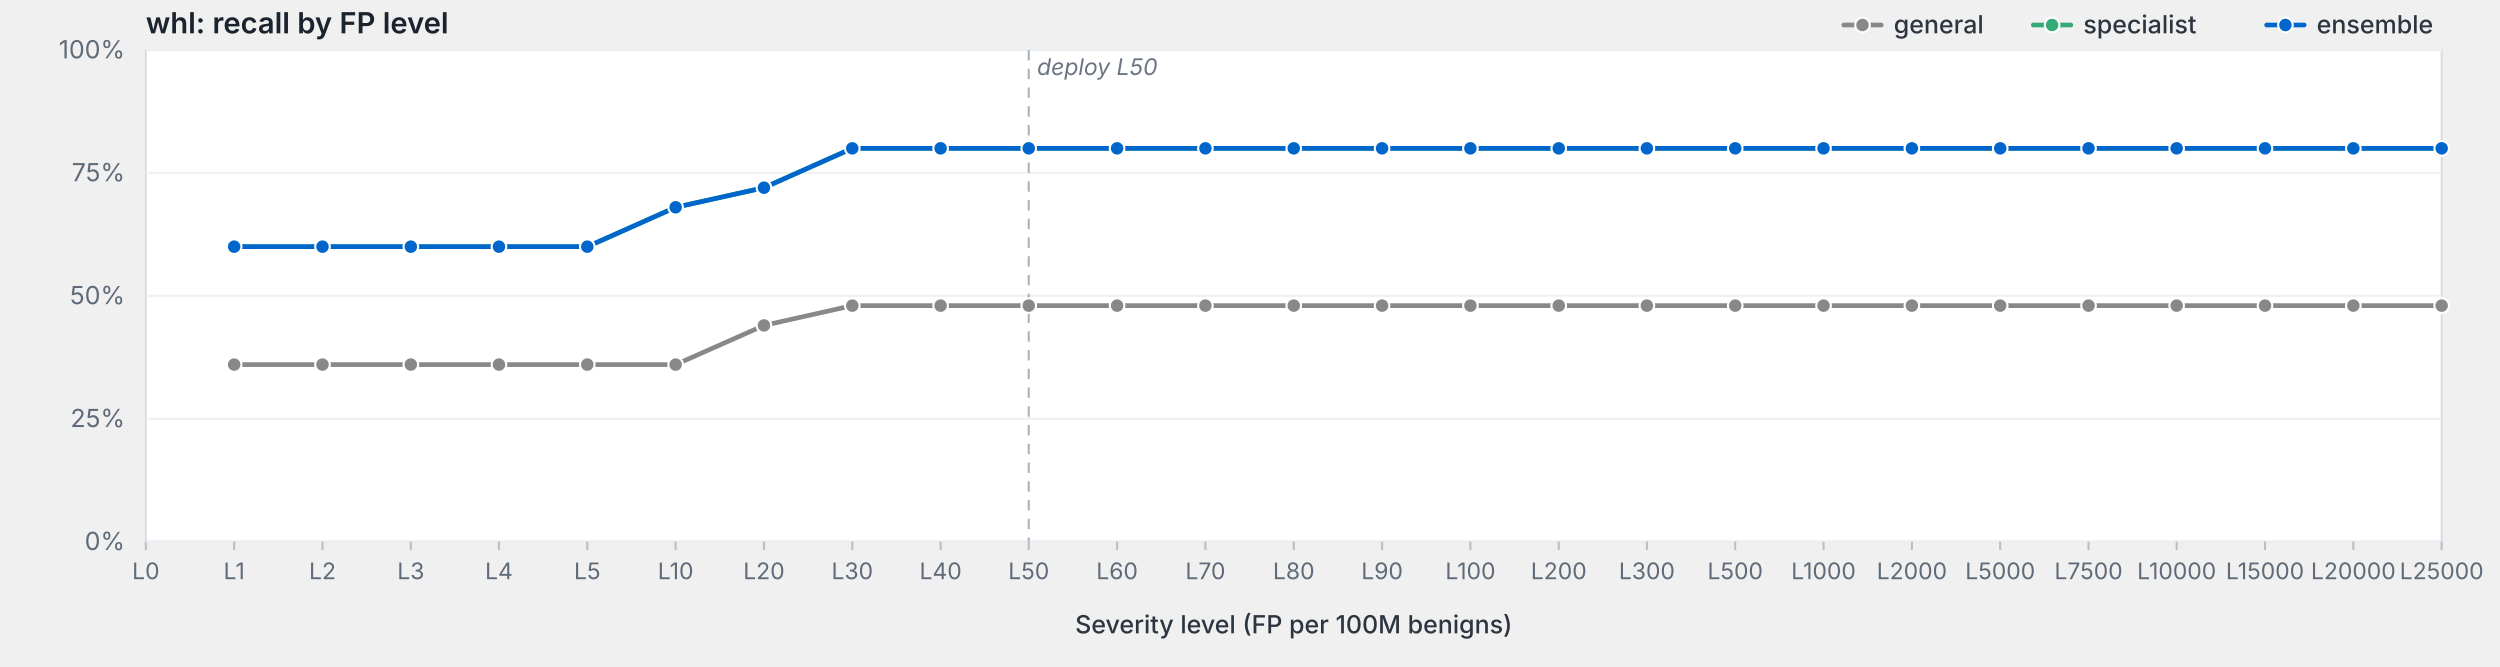
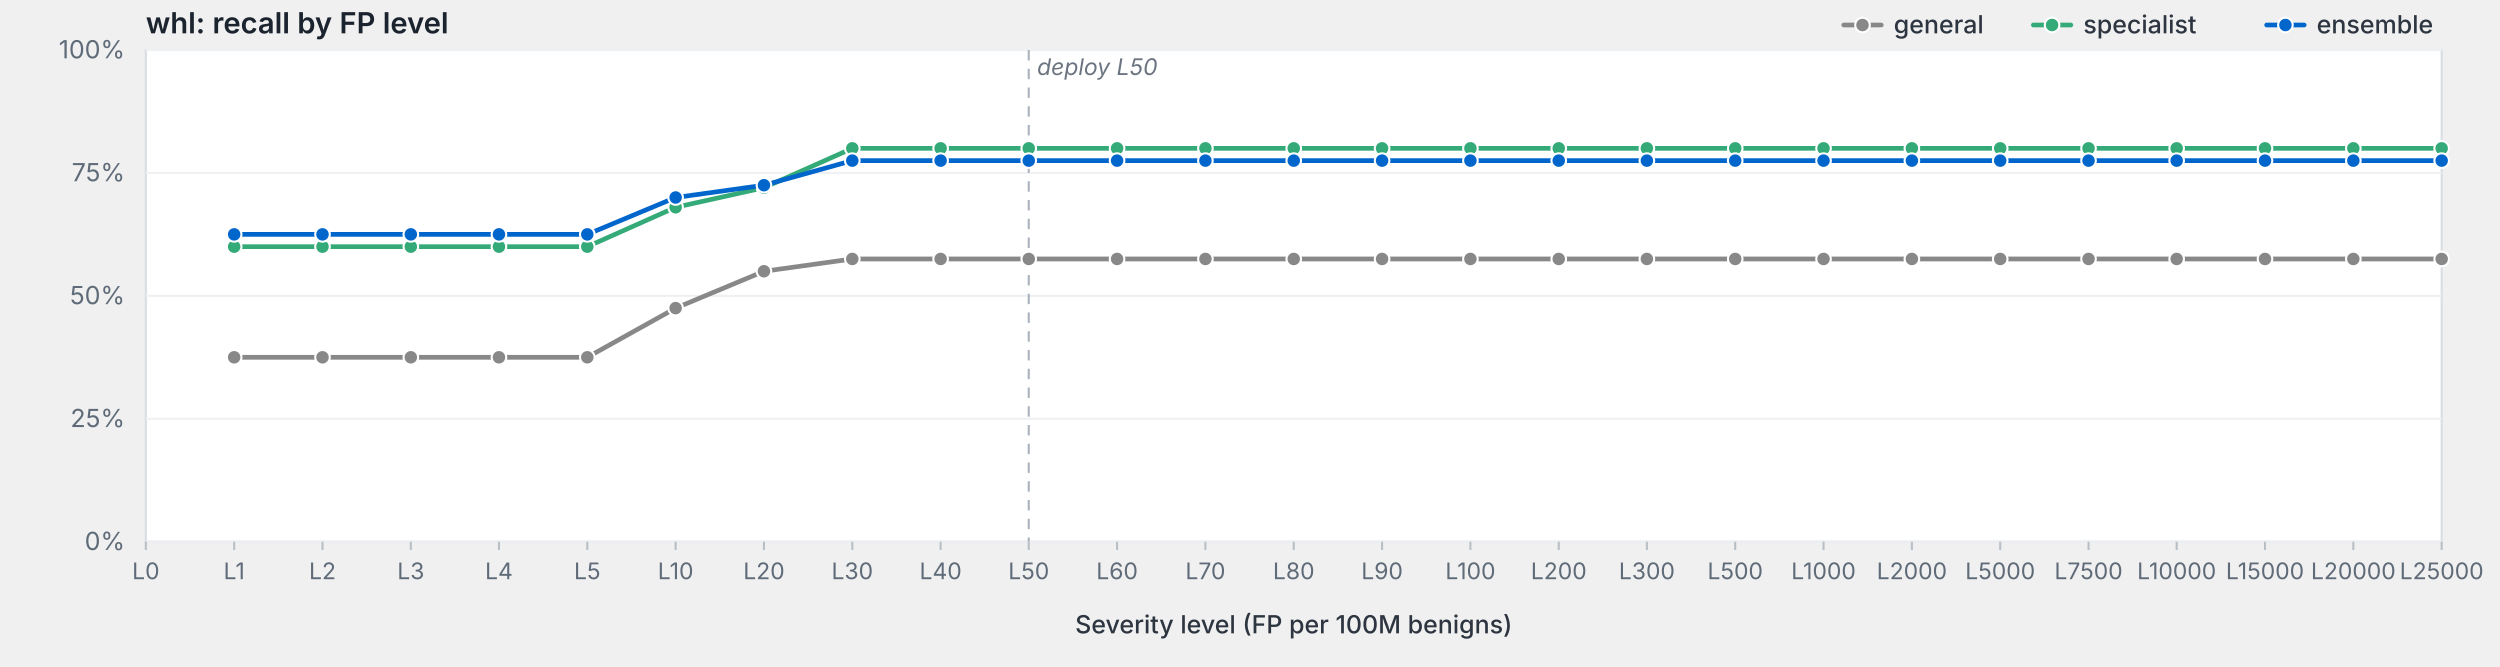
<svg xmlns="http://www.w3.org/2000/svg" viewBox="0 0 1200 320" width="1200" height="320" preserveAspectRatio="xMidYMid meet" role="img" aria-label="whl: recall by FP level">
  <style>svg { background: #fdfdfd; }.frame { fill: #fff; stroke: #d8dde3; stroke-width: 1; }.grid { stroke: #eef0f3; stroke-width: 1; }.tick { stroke: #b8bfc7; stroke-width: 1; }.axis-label { fill: #5f6b78; font-family: -apple-system, BlinkMacSystemFont, "Segoe UI", system-ui, sans-serif; font-size: 12px; }.x-label { fill: #5f6b78; font-family: -apple-system, BlinkMacSystemFont, "Segoe UI", system-ui, sans-serif; font-size: 11px; }.axis-title { fill: #2d3540; font-family: -apple-system, BlinkMacSystemFont, "Segoe UI", system-ui, sans-serif; font-size: 12px; font-weight: 500; }.title { fill: #1a232e; font-family: -apple-system, BlinkMacSystemFont, "Segoe UI", system-ui, sans-serif; font-size: 14px; font-weight: 600; }.deploy-marker { stroke: #aab2bd; stroke-width: 1; stroke-dasharray: 5,4; }.deploy-label { fill: #6b7480; font-family: -apple-system, BlinkMacSystemFont, "Segoe UI", system-ui, sans-serif; font-size: 11px; font-style: italic; }.curve { fill: none; stroke-width: 2.25; stroke-linejoin: round; stroke-linecap: round; }.marker { stroke: #fff; stroke-width: 1; }.legend-text { fill: #2d3540; font-family: -apple-system, BlinkMacSystemFont, "Segoe UI", system-ui, sans-serif; font-size: 12px; font-weight: 500; }</style>
  <text class="title" x="70" y="16">whl: recall by FP level</text>
  <rect class="frame" x="70" y="24" width="1102" height="236" />
  <line class="grid" x1="70" y1="260.0" x2="1172" y2="260.0" />
  <text class="axis-label" x="60" y="264.0" text-anchor="end">0%</text>
  <line class="grid" x1="70" y1="201.0" x2="1172" y2="201.0" />
  <text class="axis-label" x="60" y="205.0" text-anchor="end">25%</text>
  <line class="grid" x1="70" y1="142.0" x2="1172" y2="142.0" />
  <text class="axis-label" x="60" y="146.0" text-anchor="end">50%</text>
  <line class="grid" x1="70" y1="83.0" x2="1172" y2="83.0" />
  <text class="axis-label" x="60" y="87.0" text-anchor="end">75%</text>
  <line class="grid" x1="70" y1="24.0" x2="1172" y2="24.0" />
  <text class="axis-label" x="60" y="28.0" text-anchor="end">100%</text>
  <line class="deploy-marker" x1="493.8" y1="24" x2="493.8" y2="260" />
  <text class="deploy-label" x="497.8" y="36" text-anchor="start">deploy L50</text>
  <line class="tick" x1="70.0" y1="260" x2="70.0" y2="264" />
  <text class="x-label" x="70.0" y="278" text-anchor="middle">L0</text>
  <line class="tick" x1="112.4" y1="260" x2="112.4" y2="264" />
  <text class="x-label" x="112.4" y="278" text-anchor="middle">L1</text>
  <line class="tick" x1="154.8" y1="260" x2="154.8" y2="264" />
  <text class="x-label" x="154.8" y="278" text-anchor="middle">L2</text>
  <line class="tick" x1="197.2" y1="260" x2="197.2" y2="264" />
  <text class="x-label" x="197.2" y="278" text-anchor="middle">L3</text>
  <line class="tick" x1="239.5" y1="260" x2="239.5" y2="264" />
  <text class="x-label" x="239.5" y="278" text-anchor="middle">L4</text>
  <line class="tick" x1="281.9" y1="260" x2="281.9" y2="264" />
  <text class="x-label" x="281.9" y="278" text-anchor="middle">L5</text>
  <line class="tick" x1="324.3" y1="260" x2="324.3" y2="264" />
  <text class="x-label" x="324.3" y="278" text-anchor="middle">L10</text>
  <line class="tick" x1="366.7" y1="260" x2="366.7" y2="264" />
  <text class="x-label" x="366.7" y="278" text-anchor="middle">L20</text>
  <line class="tick" x1="409.1" y1="260" x2="409.1" y2="264" />
  <text class="x-label" x="409.1" y="278" text-anchor="middle">L30</text>
  <line class="tick" x1="451.5" y1="260" x2="451.5" y2="264" />
  <text class="x-label" x="451.5" y="278" text-anchor="middle">L40</text>
  <line class="tick" x1="493.8" y1="260" x2="493.8" y2="264" />
  <text class="x-label" x="493.8" y="278" text-anchor="middle">L50</text>
  <line class="tick" x1="536.2" y1="260" x2="536.2" y2="264" />
  <text class="x-label" x="536.2" y="278" text-anchor="middle">L60</text>
  <line class="tick" x1="578.6" y1="260" x2="578.6" y2="264" />
  <text class="x-label" x="578.6" y="278" text-anchor="middle">L70</text>
  <line class="tick" x1="621.0" y1="260" x2="621.0" y2="264" />
  <text class="x-label" x="621.0" y="278" text-anchor="middle">L80</text>
  <line class="tick" x1="663.4" y1="260" x2="663.4" y2="264" />
  <text class="x-label" x="663.4" y="278" text-anchor="middle">L90</text>
  <line class="tick" x1="705.8" y1="260" x2="705.8" y2="264" />
  <text class="x-label" x="705.8" y="278" text-anchor="middle">L100</text>
  <line class="tick" x1="748.2" y1="260" x2="748.2" y2="264" />
  <text class="x-label" x="748.2" y="278" text-anchor="middle">L200</text>
  <line class="tick" x1="790.5" y1="260" x2="790.5" y2="264" />
  <text class="x-label" x="790.5" y="278" text-anchor="middle">L300</text>
  <line class="tick" x1="832.9" y1="260" x2="832.9" y2="264" />
  <text class="x-label" x="832.9" y="278" text-anchor="middle">L500</text>
  <line class="tick" x1="875.3" y1="260" x2="875.3" y2="264" />
  <text class="x-label" x="875.3" y="278" text-anchor="middle">L1000</text>
  <line class="tick" x1="917.7" y1="260" x2="917.7" y2="264" />
  <text class="x-label" x="917.7" y="278" text-anchor="middle">L2000</text>
  <line class="tick" x1="960.1" y1="260" x2="960.1" y2="264" />
  <text class="x-label" x="960.1" y="278" text-anchor="middle">L5000</text>
  <line class="tick" x1="1002.5" y1="260" x2="1002.5" y2="264" />
  <text class="x-label" x="1002.5" y="278" text-anchor="middle">L7500</text>
  <line class="tick" x1="1044.8" y1="260" x2="1044.8" y2="264" />
  <text class="x-label" x="1044.8" y="278" text-anchor="middle">L10000</text>
  <line class="tick" x1="1087.2" y1="260" x2="1087.2" y2="264" />
  <text class="x-label" x="1087.2" y="278" text-anchor="middle">L15000</text>
  <line class="tick" x1="1129.6" y1="260" x2="1129.6" y2="264" />
  <text class="x-label" x="1129.6" y="278" text-anchor="middle">L20000</text>
  <line class="tick" x1="1172.0" y1="260" x2="1172.0" y2="264" />
  <text class="x-label" x="1172.0" y="278" text-anchor="middle">L25000</text>
  <text class="axis-title" x="621.0" y="304" text-anchor="middle">Severity level (FP per 100M benigns)</text>
-   <path class="curve" d="M112.4,175.0 L154.8,175.0 L197.2,175.0 L239.5,175.0 L281.9,175.0 L324.3,175.0 L366.7,156.2 L409.1,146.7 L451.5,146.7 L493.8,146.7 L536.2,146.7 L578.6,146.7 L621.0,146.7 L663.4,146.7 L705.8,146.7 L748.2,146.7 L790.5,146.7 L832.9,146.7 L875.3,146.7 L917.7,146.7 L960.1,146.7 L1002.5,146.7 L1044.8,146.7 L1087.2,146.7 L1129.6,146.7 L1172.0,146.7" stroke="#888" />
-   <circle class="marker" cx="112.4" cy="175.0" r="3.5" fill="#888" />
-   <circle class="marker" cx="154.8" cy="175.0" r="3.5" fill="#888" />
-   <circle class="marker" cx="197.2" cy="175.0" r="3.5" fill="#888" />
-   <circle class="marker" cx="239.5" cy="175.0" r="3.5" fill="#888" />
-   <circle class="marker" cx="281.9" cy="175.0" r="3.5" fill="#888" />
-   <circle class="marker" cx="324.3" cy="175.0" r="3.5" fill="#888" />
-   <circle class="marker" cx="366.7" cy="156.2" r="3.5" fill="#888" />
-   <circle class="marker" cx="409.1" cy="146.7" r="3.5" fill="#888" />
-   <circle class="marker" cx="451.5" cy="146.7" r="3.5" fill="#888" />
-   <circle class="marker" cx="493.8" cy="146.7" r="3.5" fill="#888" />
-   <circle class="marker" cx="536.2" cy="146.7" r="3.5" fill="#888" />
-   <circle class="marker" cx="578.6" cy="146.7" r="3.5" fill="#888" />
-   <circle class="marker" cx="621.0" cy="146.7" r="3.5" fill="#888" />
-   <circle class="marker" cx="663.4" cy="146.7" r="3.5" fill="#888" />
-   <circle class="marker" cx="705.8" cy="146.7" r="3.5" fill="#888" />
-   <circle class="marker" cx="748.2" cy="146.7" r="3.5" fill="#888" />
-   <circle class="marker" cx="790.5" cy="146.7" r="3.5" fill="#888" />
-   <circle class="marker" cx="832.9" cy="146.7" r="3.5" fill="#888" />
-   <circle class="marker" cx="875.3" cy="146.7" r="3.5" fill="#888" />
-   <circle class="marker" cx="917.7" cy="146.7" r="3.5" fill="#888" />
-   <circle class="marker" cx="960.1" cy="146.7" r="3.5" fill="#888" />
-   <circle class="marker" cx="1002.5" cy="146.7" r="3.5" fill="#888" />
-   <circle class="marker" cx="1044.8" cy="146.7" r="3.5" fill="#888" />
-   <circle class="marker" cx="1087.2" cy="146.7" r="3.5" fill="#888" />
-   <circle class="marker" cx="1129.6" cy="146.7" r="3.5" fill="#888" />
-   <circle class="marker" cx="1172.0" cy="146.7" r="3.5" fill="#888" />
+   <path class="curve" d="M112.4,171.5 L154.8,171.5 L197.2,171.5 L239.5,171.5 L281.9,171.5 L324.3,147.9 L366.7,130.2 L409.1,124.3 L451.5,124.3 L493.8,124.3 L536.2,124.3 L578.6,124.3 L621.0,124.3 L663.4,124.3 L705.8,124.3 L748.2,124.3 L790.5,124.3 L832.9,124.3 L875.3,124.3 L917.7,124.3 L960.1,124.3 L1002.5,124.3 L1044.8,124.3 L1087.2,124.3 L1129.6,124.3 L1172.0,124.3" stroke="#888" />
+   <circle class="marker" cx="112.4" cy="171.5" r="3.5" fill="#888" />
+   <circle class="marker" cx="154.8" cy="171.5" r="3.5" fill="#888" />
+   <circle class="marker" cx="197.2" cy="171.5" r="3.5" fill="#888" />
+   <circle class="marker" cx="239.5" cy="171.5" r="3.5" fill="#888" />
+   <circle class="marker" cx="281.9" cy="171.5" r="3.5" fill="#888" />
+   <circle class="marker" cx="324.3" cy="147.9" r="3.5" fill="#888" />
+   <circle class="marker" cx="366.7" cy="130.2" r="3.5" fill="#888" />
+   <circle class="marker" cx="409.1" cy="124.3" r="3.5" fill="#888" />
+   <circle class="marker" cx="451.5" cy="124.3" r="3.5" fill="#888" />
+   <circle class="marker" cx="493.8" cy="124.3" r="3.5" fill="#888" />
+   <circle class="marker" cx="536.2" cy="124.3" r="3.5" fill="#888" />
+   <circle class="marker" cx="578.6" cy="124.3" r="3.5" fill="#888" />
+   <circle class="marker" cx="621.0" cy="124.3" r="3.5" fill="#888" />
+   <circle class="marker" cx="663.4" cy="124.3" r="3.5" fill="#888" />
+   <circle class="marker" cx="705.8" cy="124.3" r="3.5" fill="#888" />
+   <circle class="marker" cx="748.2" cy="124.3" r="3.5" fill="#888" />
+   <circle class="marker" cx="790.5" cy="124.3" r="3.5" fill="#888" />
+   <circle class="marker" cx="832.9" cy="124.3" r="3.5" fill="#888" />
+   <circle class="marker" cx="875.3" cy="124.3" r="3.5" fill="#888" />
+   <circle class="marker" cx="917.7" cy="124.3" r="3.5" fill="#888" />
+   <circle class="marker" cx="960.1" cy="124.3" r="3.5" fill="#888" />
+   <circle class="marker" cx="1002.5" cy="124.3" r="3.5" fill="#888" />
+   <circle class="marker" cx="1044.8" cy="124.3" r="3.5" fill="#888" />
+   <circle class="marker" cx="1087.2" cy="124.3" r="3.5" fill="#888" />
+   <circle class="marker" cx="1129.6" cy="124.3" r="3.5" fill="#888" />
+   <circle class="marker" cx="1172.0" cy="124.3" r="3.5" fill="#888" />
  <path class="curve" d="M112.4,118.4 L154.8,118.4 L197.2,118.4 L239.5,118.4 L281.9,118.4 L324.3,99.5 L366.7,90.1 L409.1,71.2 L451.5,71.2 L493.8,71.2 L536.2,71.2 L578.6,71.2 L621.0,71.2 L663.4,71.2 L705.8,71.2 L748.2,71.2 L790.5,71.2 L832.9,71.2 L875.3,71.2 L917.7,71.2 L960.1,71.2 L1002.5,71.2 L1044.8,71.2 L1087.2,71.2 L1129.6,71.2 L1172.0,71.2" stroke="#3a7" />
  <circle class="marker" cx="112.4" cy="118.4" r="3.5" fill="#3a7" />
  <circle class="marker" cx="154.8" cy="118.4" r="3.5" fill="#3a7" />
  <circle class="marker" cx="197.2" cy="118.4" r="3.5" fill="#3a7" />
  <circle class="marker" cx="239.5" cy="118.4" r="3.5" fill="#3a7" />
  <circle class="marker" cx="281.9" cy="118.4" r="3.5" fill="#3a7" />
  <circle class="marker" cx="324.3" cy="99.5" r="3.5" fill="#3a7" />
  <circle class="marker" cx="366.7" cy="90.1" r="3.5" fill="#3a7" />
  <circle class="marker" cx="409.1" cy="71.2" r="3.5" fill="#3a7" />
  <circle class="marker" cx="451.5" cy="71.2" r="3.5" fill="#3a7" />
  <circle class="marker" cx="493.8" cy="71.2" r="3.5" fill="#3a7" />
  <circle class="marker" cx="536.2" cy="71.2" r="3.5" fill="#3a7" />
  <circle class="marker" cx="578.6" cy="71.2" r="3.5" fill="#3a7" />
  <circle class="marker" cx="621.0" cy="71.2" r="3.5" fill="#3a7" />
  <circle class="marker" cx="663.4" cy="71.2" r="3.5" fill="#3a7" />
  <circle class="marker" cx="705.8" cy="71.2" r="3.5" fill="#3a7" />
  <circle class="marker" cx="748.2" cy="71.2" r="3.5" fill="#3a7" />
  <circle class="marker" cx="790.5" cy="71.2" r="3.5" fill="#3a7" />
  <circle class="marker" cx="832.9" cy="71.2" r="3.5" fill="#3a7" />
  <circle class="marker" cx="875.3" cy="71.2" r="3.5" fill="#3a7" />
  <circle class="marker" cx="917.7" cy="71.2" r="3.5" fill="#3a7" />
  <circle class="marker" cx="960.1" cy="71.2" r="3.5" fill="#3a7" />
  <circle class="marker" cx="1002.5" cy="71.2" r="3.5" fill="#3a7" />
  <circle class="marker" cx="1044.8" cy="71.2" r="3.5" fill="#3a7" />
  <circle class="marker" cx="1087.2" cy="71.2" r="3.5" fill="#3a7" />
  <circle class="marker" cx="1129.6" cy="71.2" r="3.5" fill="#3a7" />
  <circle class="marker" cx="1172.0" cy="71.2" r="3.5" fill="#3a7" />
-   <path class="curve" d="M112.4,118.4 L154.8,118.4 L197.2,118.4 L239.5,118.4 L281.9,118.4 L324.3,99.5 L366.7,90.1 L409.1,71.2 L451.5,71.2 L493.8,71.2 L536.2,71.2 L578.6,71.2 L621.0,71.2 L663.4,71.2 L705.8,71.2 L748.2,71.2 L790.5,71.2 L832.9,71.2 L875.3,71.2 L917.7,71.2 L960.1,71.2 L1002.5,71.2 L1044.8,71.2 L1087.2,71.2 L1129.6,71.2 L1172.0,71.2" stroke="#06c" />
-   <circle class="marker" cx="112.4" cy="118.4" r="3.5" fill="#06c" />
-   <circle class="marker" cx="154.8" cy="118.4" r="3.5" fill="#06c" />
-   <circle class="marker" cx="197.2" cy="118.4" r="3.5" fill="#06c" />
-   <circle class="marker" cx="239.5" cy="118.4" r="3.5" fill="#06c" />
-   <circle class="marker" cx="281.9" cy="118.4" r="3.5" fill="#06c" />
-   <circle class="marker" cx="324.3" cy="99.5" r="3.5" fill="#06c" />
-   <circle class="marker" cx="366.7" cy="90.1" r="3.5" fill="#06c" />
-   <circle class="marker" cx="409.1" cy="71.2" r="3.5" fill="#06c" />
-   <circle class="marker" cx="451.5" cy="71.2" r="3.5" fill="#06c" />
-   <circle class="marker" cx="493.8" cy="71.2" r="3.5" fill="#06c" />
-   <circle class="marker" cx="536.2" cy="71.2" r="3.5" fill="#06c" />
-   <circle class="marker" cx="578.6" cy="71.2" r="3.5" fill="#06c" />
-   <circle class="marker" cx="621.0" cy="71.2" r="3.5" fill="#06c" />
-   <circle class="marker" cx="663.4" cy="71.2" r="3.5" fill="#06c" />
-   <circle class="marker" cx="705.8" cy="71.2" r="3.5" fill="#06c" />
-   <circle class="marker" cx="748.2" cy="71.2" r="3.5" fill="#06c" />
-   <circle class="marker" cx="790.5" cy="71.2" r="3.5" fill="#06c" />
-   <circle class="marker" cx="832.9" cy="71.2" r="3.5" fill="#06c" />
-   <circle class="marker" cx="875.3" cy="71.2" r="3.5" fill="#06c" />
-   <circle class="marker" cx="917.7" cy="71.2" r="3.5" fill="#06c" />
-   <circle class="marker" cx="960.1" cy="71.2" r="3.5" fill="#06c" />
-   <circle class="marker" cx="1002.5" cy="71.2" r="3.5" fill="#06c" />
-   <circle class="marker" cx="1044.8" cy="71.2" r="3.5" fill="#06c" />
-   <circle class="marker" cx="1087.2" cy="71.2" r="3.5" fill="#06c" />
-   <circle class="marker" cx="1129.6" cy="71.2" r="3.5" fill="#06c" />
-   <circle class="marker" cx="1172.0" cy="71.2" r="3.5" fill="#06c" />
+   <path class="curve" d="M112.4,112.5 L154.8,112.5 L197.2,112.5 L239.5,112.5 L281.9,112.5 L324.3,94.8 L366.7,88.9 L409.1,77.1 L451.5,77.1 L493.8,77.1 L536.2,77.1 L578.6,77.1 L621.0,77.1 L663.4,77.1 L705.8,77.1 L748.2,77.1 L790.5,77.1 L832.9,77.1 L875.3,77.1 L917.7,77.1 L960.1,77.1 L1002.5,77.1 L1044.8,77.1 L1087.2,77.1 L1129.6,77.1 L1172.0,77.1" stroke="#06c" />
+   <circle class="marker" cx="112.4" cy="112.5" r="3.5" fill="#06c" />
+   <circle class="marker" cx="154.8" cy="112.5" r="3.5" fill="#06c" />
+   <circle class="marker" cx="197.2" cy="112.5" r="3.5" fill="#06c" />
+   <circle class="marker" cx="239.5" cy="112.5" r="3.5" fill="#06c" />
+   <circle class="marker" cx="281.9" cy="112.5" r="3.5" fill="#06c" />
+   <circle class="marker" cx="324.3" cy="94.8" r="3.5" fill="#06c" />
+   <circle class="marker" cx="366.7" cy="88.9" r="3.5" fill="#06c" />
+   <circle class="marker" cx="409.1" cy="77.1" r="3.5" fill="#06c" />
+   <circle class="marker" cx="451.5" cy="77.1" r="3.5" fill="#06c" />
+   <circle class="marker" cx="493.8" cy="77.1" r="3.5" fill="#06c" />
+   <circle class="marker" cx="536.2" cy="77.1" r="3.5" fill="#06c" />
+   <circle class="marker" cx="578.6" cy="77.1" r="3.5" fill="#06c" />
+   <circle class="marker" cx="621.0" cy="77.1" r="3.5" fill="#06c" />
+   <circle class="marker" cx="663.4" cy="77.1" r="3.5" fill="#06c" />
+   <circle class="marker" cx="705.8" cy="77.1" r="3.5" fill="#06c" />
+   <circle class="marker" cx="748.2" cy="77.1" r="3.5" fill="#06c" />
+   <circle class="marker" cx="790.5" cy="77.1" r="3.5" fill="#06c" />
+   <circle class="marker" cx="832.9" cy="77.1" r="3.5" fill="#06c" />
+   <circle class="marker" cx="875.3" cy="77.1" r="3.5" fill="#06c" />
+   <circle class="marker" cx="917.7" cy="77.1" r="3.5" fill="#06c" />
+   <circle class="marker" cx="960.1" cy="77.1" r="3.5" fill="#06c" />
+   <circle class="marker" cx="1002.5" cy="77.1" r="3.5" fill="#06c" />
+   <circle class="marker" cx="1044.8" cy="77.1" r="3.5" fill="#06c" />
+   <circle class="marker" cx="1087.2" cy="77.1" r="3.5" fill="#06c" />
+   <circle class="marker" cx="1129.6" cy="77.1" r="3.5" fill="#06c" />
+   <circle class="marker" cx="1172.0" cy="77.1" r="3.5" fill="#06c" />
  <line x1="1088.0" y1="12.0" x2="1106.0" y2="12.0" stroke="#06c" stroke-width="2.25" stroke-linecap="round" />
  <circle cx="1097.0" cy="12.0" r="3.5" fill="#06c" stroke="#fff" stroke-width="1" />
  <text class="legend-text" x="1112.0" y="16.0">ensemble</text>
  <line x1="976.0" y1="12.0" x2="994.0" y2="12.0" stroke="#3a7" stroke-width="2.25" stroke-linecap="round" />
  <circle cx="985.0" cy="12.0" r="3.5" fill="#3a7" stroke="#fff" stroke-width="1" />
  <text class="legend-text" x="1000.0" y="16.0">specialist</text>
  <line x1="885.0" y1="12.0" x2="903.0" y2="12.0" stroke="#888" stroke-width="2.25" stroke-linecap="round" />
  <circle cx="894.0" cy="12.0" r="3.5" fill="#888" stroke="#fff" stroke-width="1" />
  <text class="legend-text" x="909.0" y="16.0">general</text>
</svg>
